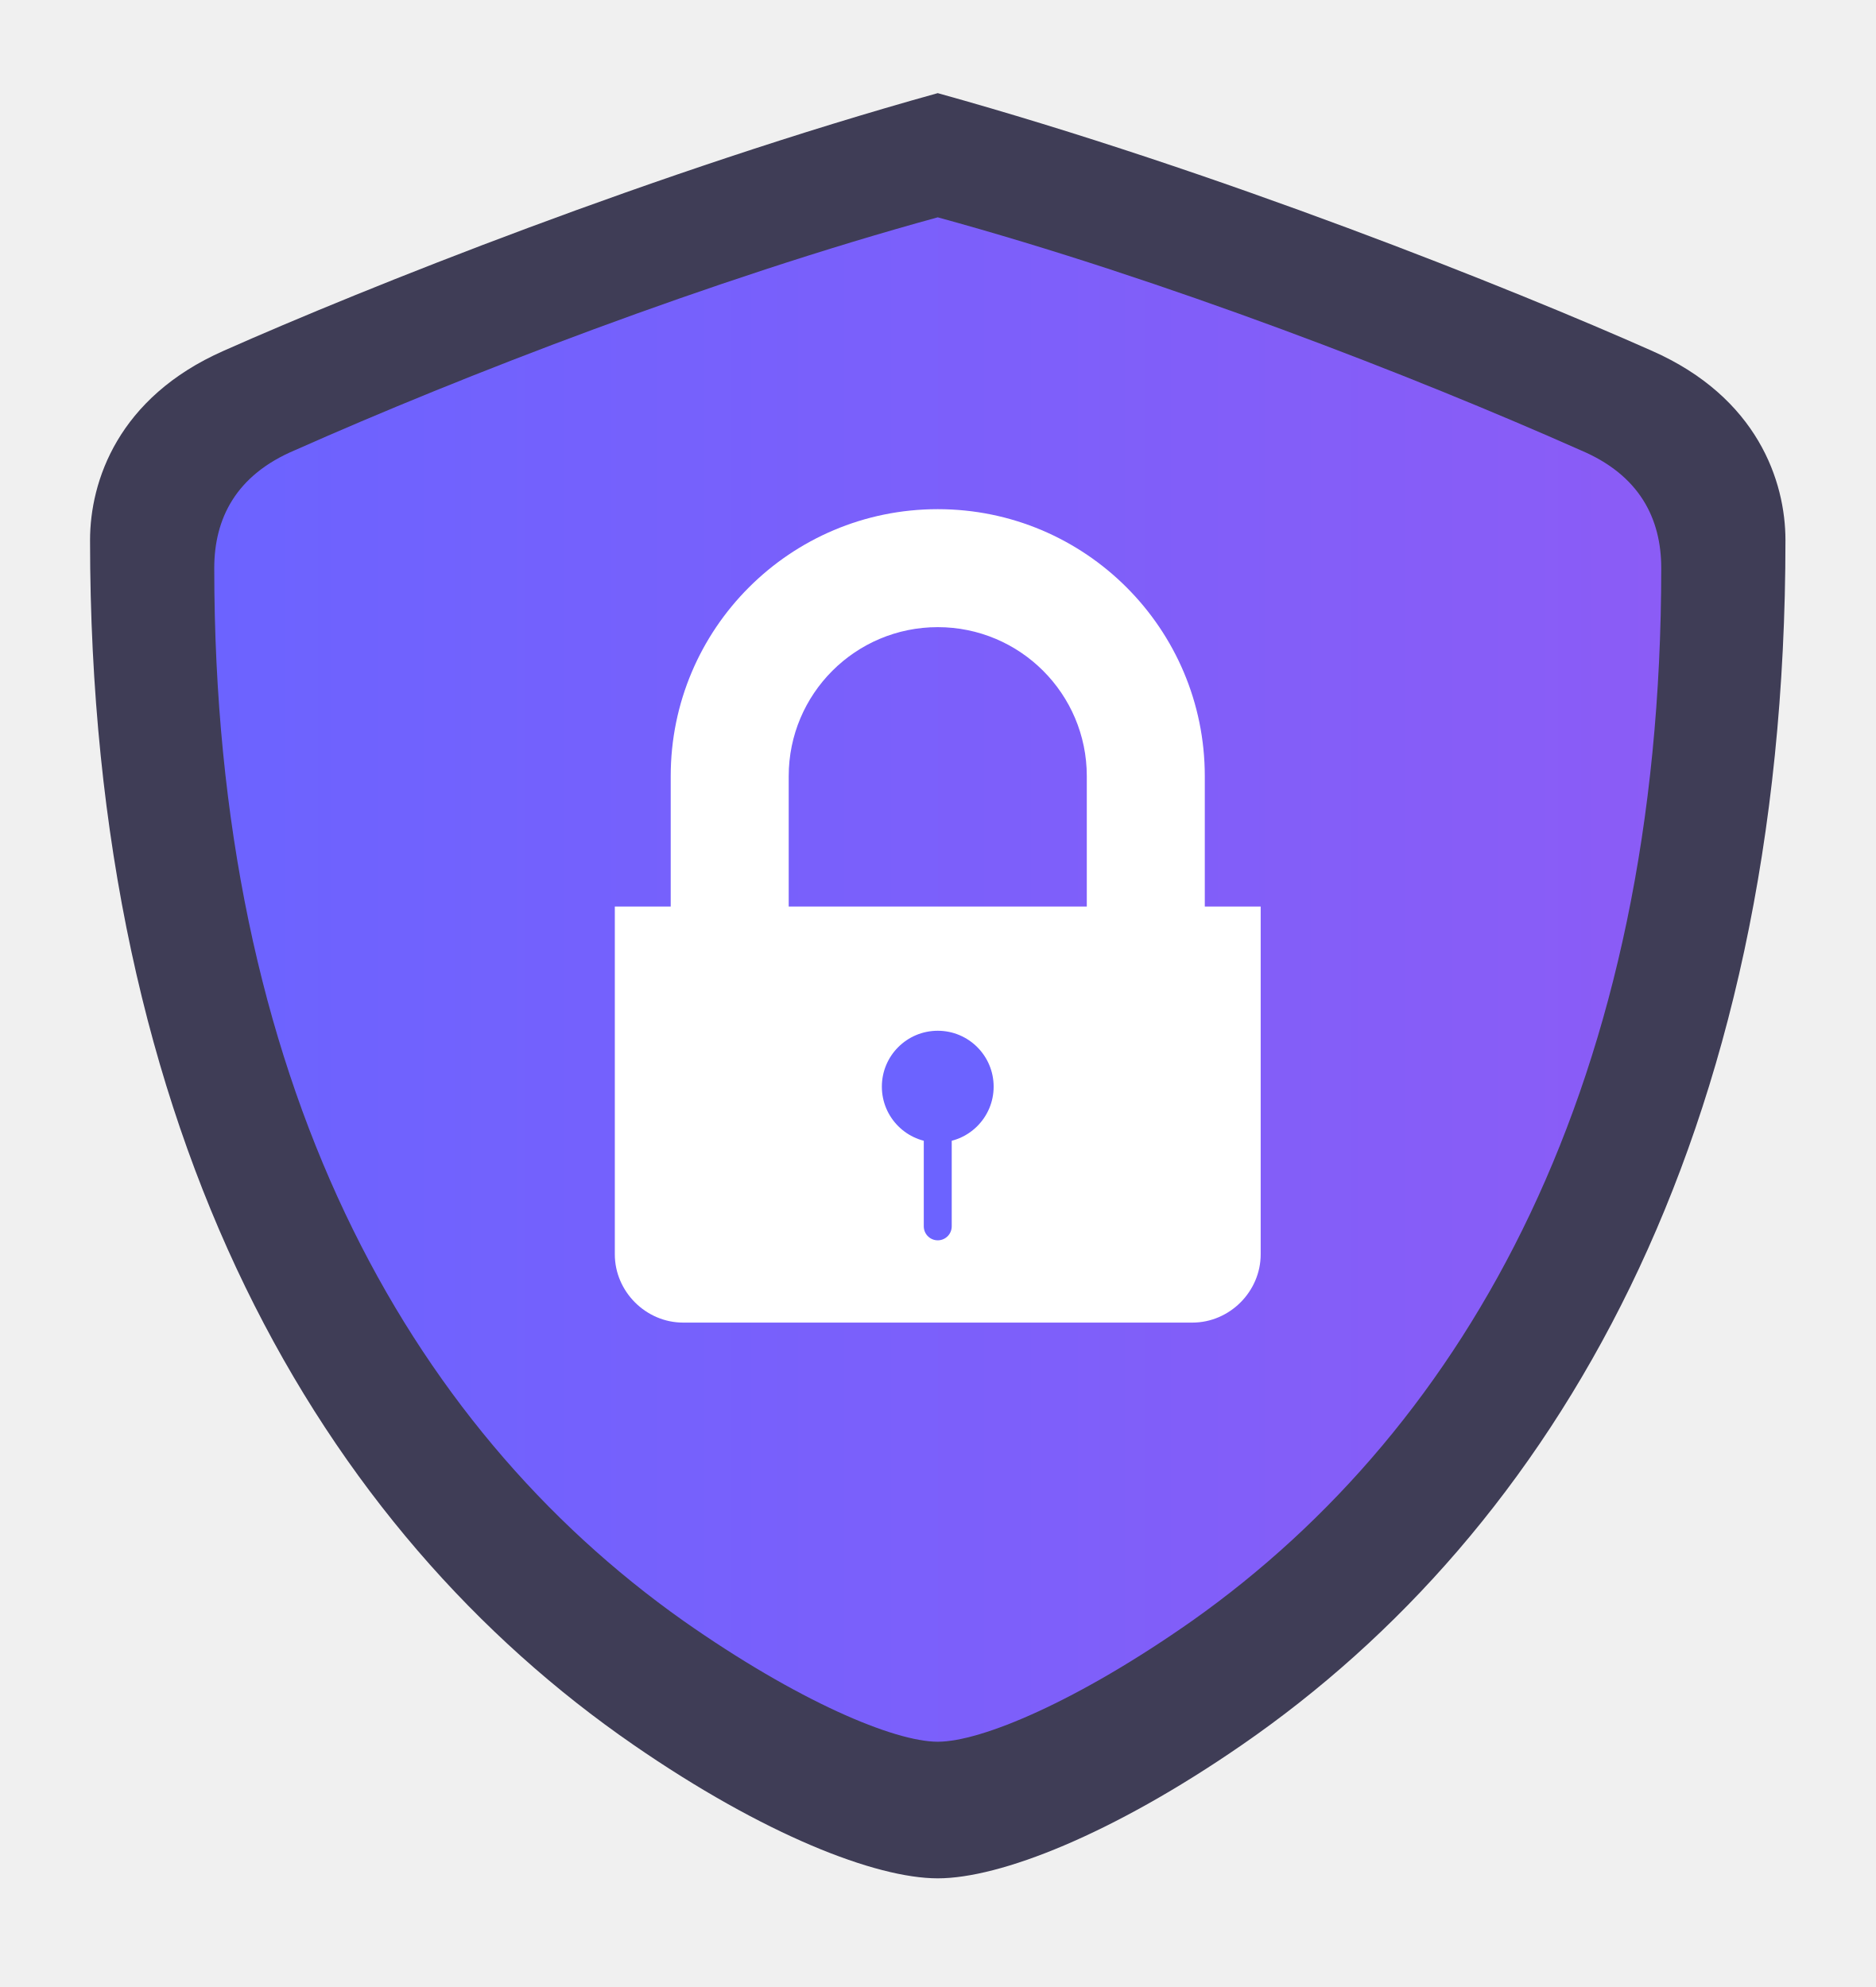
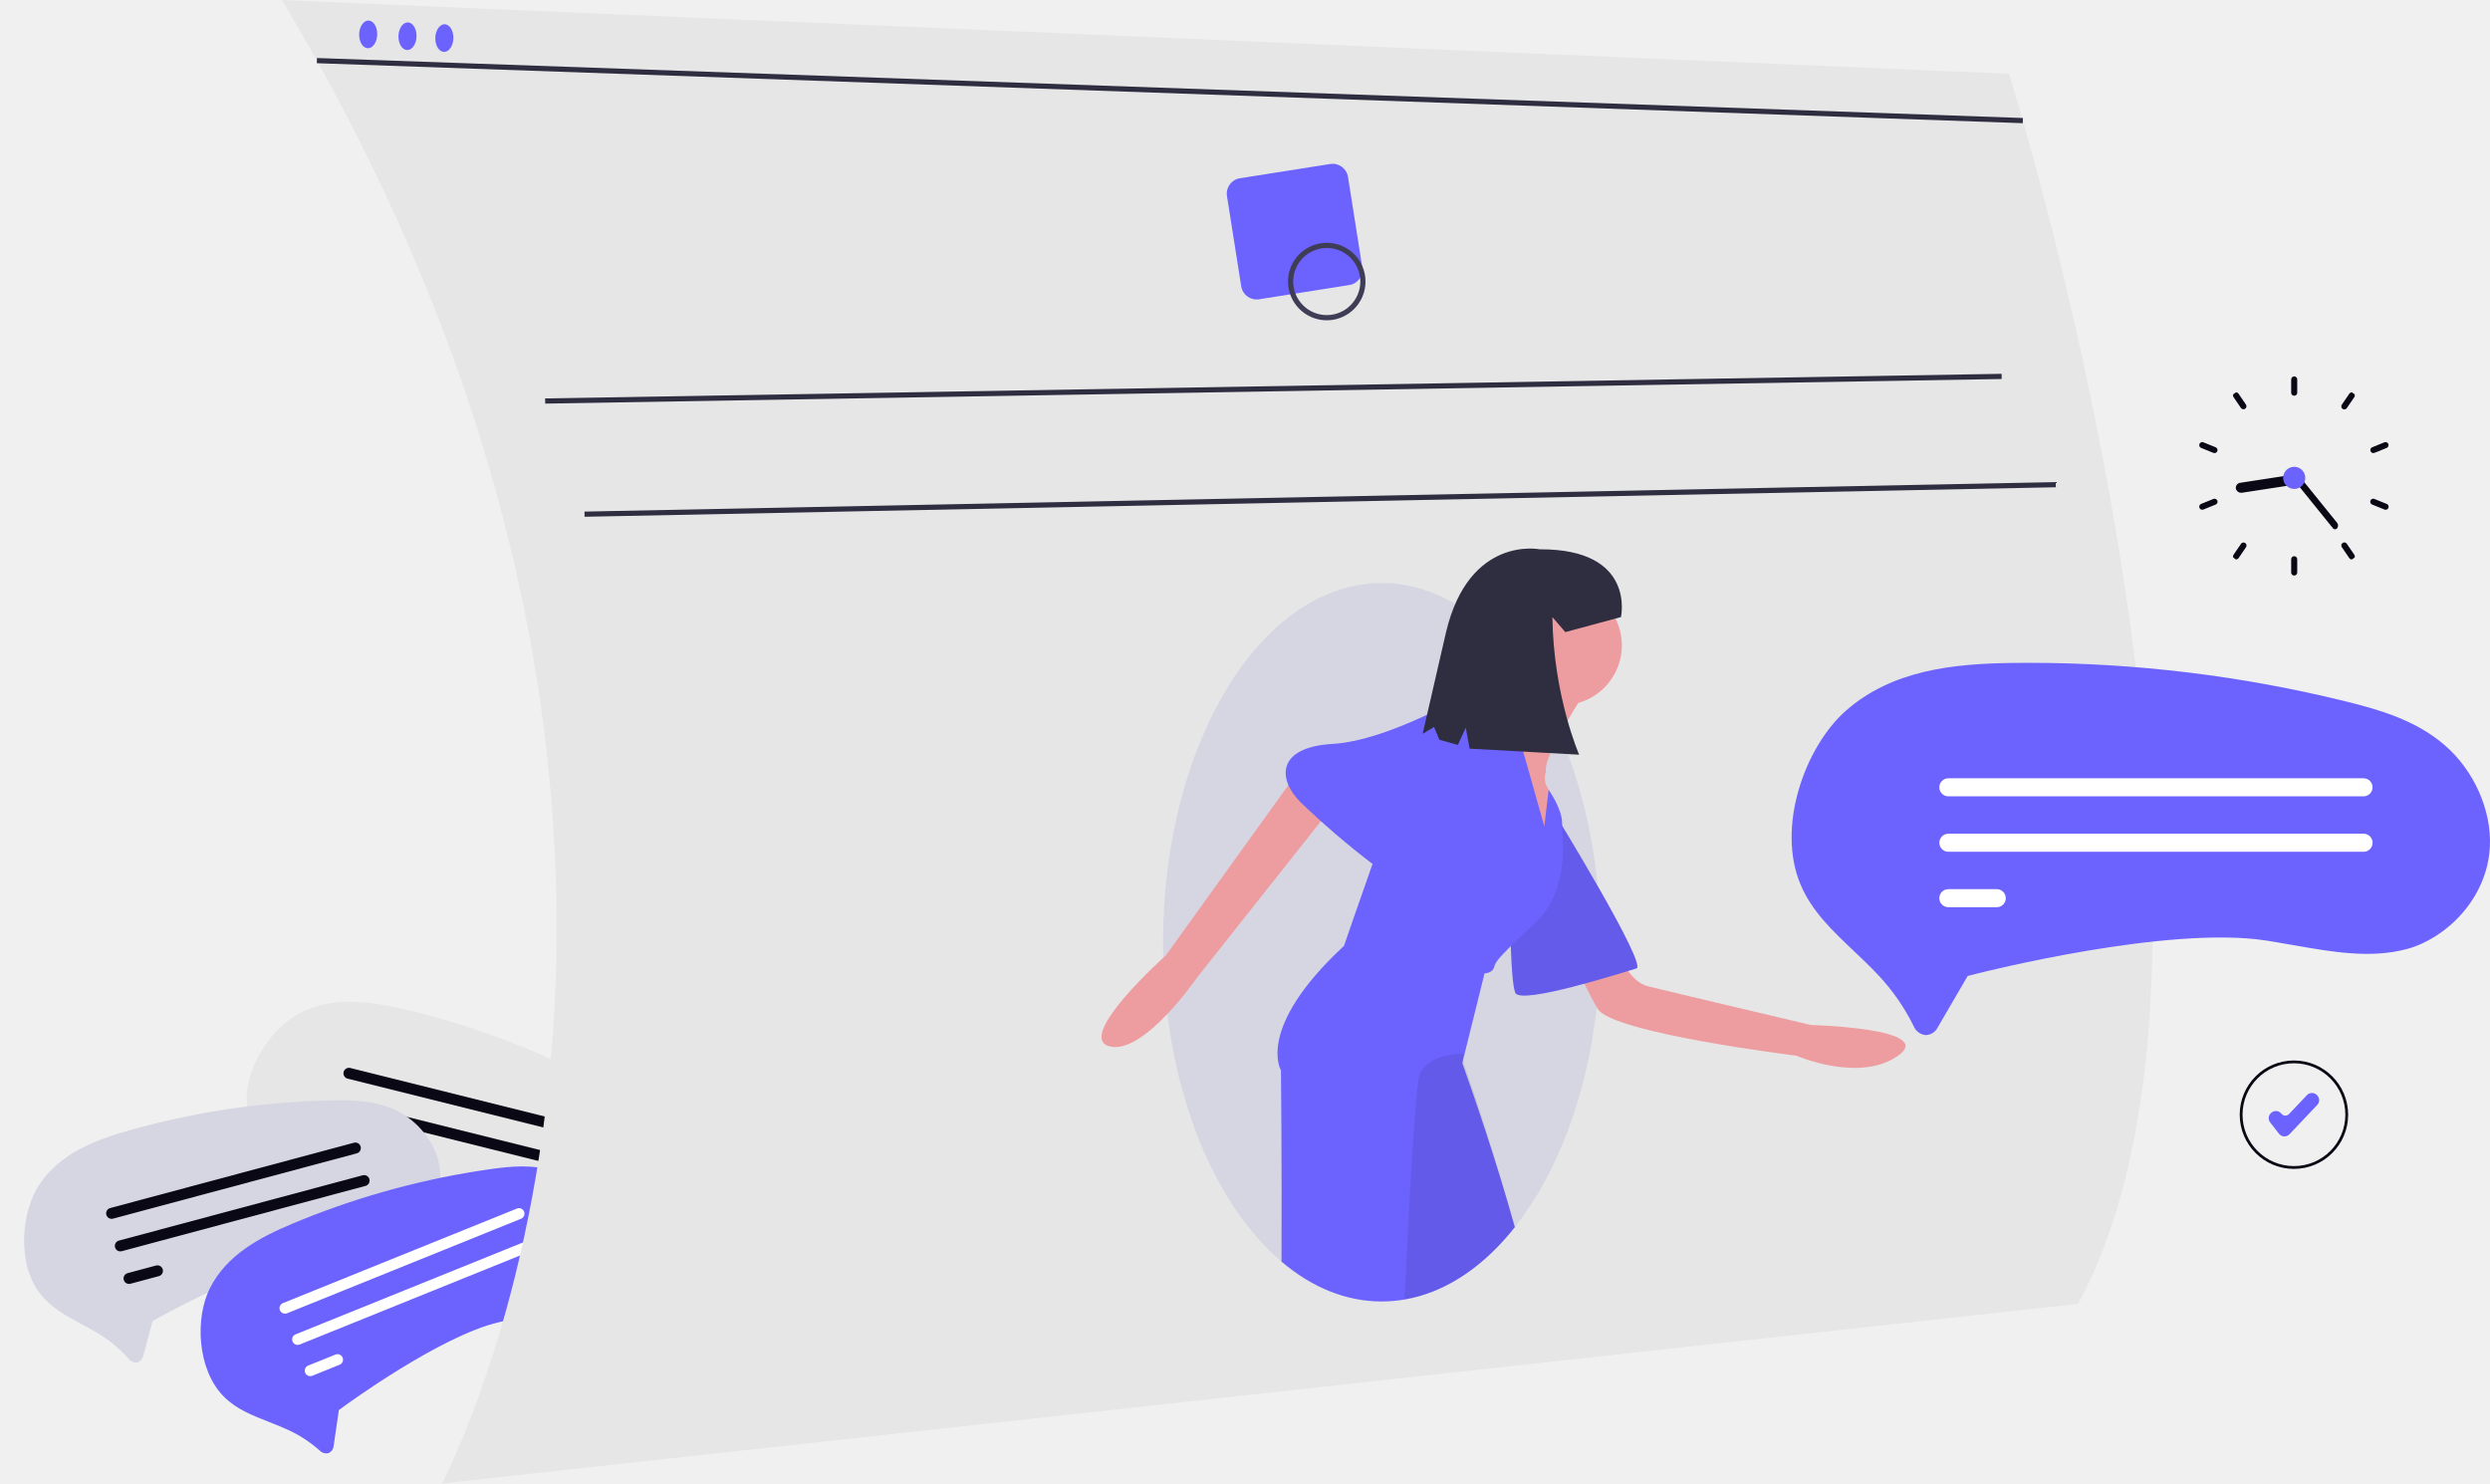
- <svg xmlns="http://www.w3.org/2000/svg" viewBox="0 0 604 640" role="img" aria-labelledby="title">
-   <defs>
-     <linearGradient id="g" x1="0" x2="1">
-       <stop stop-color="#6c63ff" />
-       <stop offset="1" stop-color="#8b5cf6" />
-     </linearGradient>
-   </defs>
-   <path fill="#3f3d56" d="M302 30c90 25 185 63 230 83 34 15 43 42 43 61 0 193-75 319-175 388-42 29-78 43-98 43s-56-14-98-43C104 493 29 367 29 174c0-19 9-46 43-61 45-20 140-58 230-83z" />
-   <path fill="url(#g)" d="M302 70c73 20 153 51 207 75 19 8 26 22 26 38 0 165-62 276-151 339-37 26-68 39-82 39s-45-13-82-39c-89-63-151-174-151-339 0-16 7-30 26-38 54-24 134-55 207-75z" />
-   <path fill="#fff" d="M302 164a86 86 0 0 0-86 86v42h-18v112c0 12 10 22 22 22h164c12 0 22-10 22-22V292h-18v-42a86 86 0 0 0-86-86zm-48 128v-42a48 48 0 0 1 96 0v42z" />
-   <circle cx="302" cy="350" r="18" fill="#6c63ff" />
-   <path stroke="#6c63ff" stroke-width="9" stroke-linecap="round" d="M302 365v30" />
+ <svg xmlns="http://www.w3.org/2000/svg" width="960" height="571.971" viewBox="0 0 960 571.971" role="img" artist="Katerina Limpitsouni" source="https://undraw.co/">
+   <g transform="translate(-464.529 -201.957)">
+     <g transform="matrix(0.97, 0.242, -0.242, 0.97, 570.488, 578.584)">
+       <g transform="translate(0 0)">
+         <path d="M31.521,87.243h-.143A3.4,3.4,0,0,1,28.6,85.137a49.475,49.475,0,0,0-8.215-11.867c-1.928-2.055-3.943-3.965-5.892-5.815C9.468,62.689,4.735,58.2,2.108,51.994-3.62,38.47,3.124,19.644,12.763,11.186,23.574,1.711,37.792.225,51.548.031Q53.689,0,55.839,0h0a310.293,310.293,0,0,1,73.893,9.011c8.105,1.995,16.589,4.437,23.408,10.366,6.779,5.893,10.9,15.175,10.495,23.645-.588,12.369-10.416,21.606-19.368,24.024-8.532,2.3-17.4.746-26.776-.9-2.072-.357-4.213-.74-6.331-1.07C88.141,61.527,44.9,72.458,43.07,72.925l-1.815.464L34.213,85.473a3.175,3.175,0,0,1-2.694,1.765Z" fill="#e6e6e6" />
+         <path d="M99.4,4.234H2.117A2.117,2.117,0,1,1,2.117,0H99.4a2.117,2.117,0,0,1,0,4.234Z" transform="translate(34.618 27.058)" fill="#090814" />
+         <path d="M99.4,4.234H2.117A2.117,2.117,0,1,1,2.117,0H99.411a2.117,2.117,0,1,1,0,4.234Z" transform="translate(34.62 40.052)" fill="#090814" />
+         <path d="M13.456,4.234H2.117A2.117,2.117,0,1,1,2.117,0H13.456a2.117,2.117,0,1,1,0,4.234Z" transform="translate(34.614 53.041)" fill="#090814" />
+       </g>
+     </g>
+     <g transform="translate(464.529 651.092) rotate(-15)">
+       <g transform="translate(0 0)">
+         <path d="M31.521,87.243h-.143A3.4,3.4,0,0,1,28.6,85.137a49.475,49.475,0,0,0-8.215-11.867c-1.928-2.055-3.943-3.965-5.892-5.815C9.468,62.689,4.735,58.2,2.108,51.994-3.62,38.47,3.124,19.644,12.763,11.186,23.574,1.711,37.792.225,51.548.031Q53.689,0,55.839,0h0a310.293,310.293,0,0,1,73.893,9.011c8.105,1.995,16.589,4.437,23.408,10.366,6.779,5.893,10.9,15.175,10.495,23.645-.588,12.369-10.416,21.606-19.368,24.024-8.532,2.3-17.4.746-26.776-.9-2.072-.357-4.213-.74-6.331-1.07C88.141,61.527,44.9,72.458,43.07,72.925l-1.815.464L34.213,85.473a3.175,3.175,0,0,1-2.694,1.765Z" fill="#d6d6e3" />
+         <path d="M99.4,4.234H2.117A2.117,2.117,0,1,1,2.117,0H99.4a2.117,2.117,0,0,1,0,4.234Z" transform="translate(34.618 27.058)" fill="#090814" />
+         <path d="M99.4,4.234H2.117A2.117,2.117,0,1,1,2.117,0H99.411a2.117,2.117,0,1,1,0,4.234Z" transform="translate(34.62 40.052)" fill="#090814" />
+         <path d="M13.456,4.234H2.117A2.117,2.117,0,1,1,2.117,0H13.456a2.117,2.117,0,1,1,0,4.234Z" transform="translate(34.614 53.041)" fill="#090814" />
+       </g>
+     </g>
+     <g transform="translate(529.426 693.038) rotate(-22)">
+       <g transform="translate(0 0)">
+         <path d="M31.521,87.243h-.143A3.4,3.4,0,0,1,28.6,85.137a49.475,49.475,0,0,0-8.215-11.867c-1.928-2.055-3.943-3.965-5.892-5.815C9.468,62.689,4.735,58.2,2.108,51.994-3.62,38.47,3.124,19.644,12.763,11.186,23.574,1.711,37.792.225,51.548.031Q53.689,0,55.839,0h0a310.293,310.293,0,0,1,73.893,9.011c8.105,1.995,16.589,4.437,23.408,10.366,6.779,5.893,10.9,15.175,10.495,23.645-.588,12.369-10.416,21.606-19.368,24.024-8.532,2.3-17.4.746-26.776-.9-2.072-.357-4.213-.74-6.331-1.07C88.141,61.527,44.9,72.458,43.07,72.925l-1.815.464L34.213,85.473a3.175,3.175,0,0,1-2.694,1.765Z" fill="#6c63ff" />
+         <path d="M99.4,4.234H2.117A2.117,2.117,0,1,1,2.117,0H99.4a2.117,2.117,0,0,1,0,4.234Z" transform="translate(34.618 27.058)" fill="#fff" />
+         <path d="M99.4,4.234H2.117A2.117,2.117,0,1,1,2.117,0H99.411a2.117,2.117,0,1,1,0,4.234Z" transform="translate(34.62 40.052)" fill="#fff" />
+         <path d="M13.456,4.234H2.117A2.117,2.117,0,1,1,2.117,0H13.456a2.117,2.117,0,1,1,0,4.234Z" transform="translate(34.614 53.041)" fill="#fff" />
+       </g>
+     </g>
+     <path d="M284.961,186.728l665.876,28.456s104.339,331.99,26.559,474.271L346.616,758.7S479.412,512.078,284.961,186.728Z" transform="translate(288.259 15.229)" fill="#e6e6e6" />
+     <line y1="9.485" x2="561.537" transform="translate(674.714 347.084)" fill="none" stroke="#2f2e41" stroke-miterlimit="10" stroke-width="2" />
+     <line y1="11.383" x2="567.228" transform="translate(689.891 388.819)" fill="none" stroke="#2f2e41" stroke-miterlimit="10" stroke-width="2" />
+     <line x2="657.727" y2="23.129" transform="translate(586.704 225.324)" fill="none" stroke="#2f2e41" stroke-miterlimit="10" stroke-width="2" />
+     <path d="M813.168,563.2c0,1.408-.009,2.815-.047,4.2v.009c-.057,3.438-.189,6.82-.406,10.183q-.34,5.413-.926,10.684c-3.826,34.356-15.369,64.291-31.569,84.752-9.182,11.609-19.866,20.177-31.494,24.787a55.214,55.214,0,0,1-11,3.108,52.082,52.082,0,0,1-8.851.756c-13.914,0-27.045-5.536-38.607-15.36-22.34-18.94-38.871-53.815-44-95.483v-.01c-.869-7.047-1.417-14.273-1.6-21.66q-.085-2.961-.085-5.97c0-76.486,37.738-138.492,84.289-138.492,11.024,0,21.556,3.476,31.21,9.805.283.179.567.368.841.567a82.162,82.162,0,0,1,14.5,12.639,106.362,106.362,0,0,1,7.784,9.588,126.789,126.789,0,0,1,8.426,13.433c2.116,3.873,4.109,7.954,5.942,12.214v.009q2.862,6.575,5.243,13.7v.009a202.182,202.182,0,0,1,9.314,44.785C812.819,548.539,813.168,555.8,813.168,563.2Z" transform="translate(268.346 2.051)" fill="#d6d6e3" />
+     <path d="M339.245,198.084c.723,2.709-.145,5.852-1.933,7.017s-3.811-.084-4.531-2.782.138-5.835,1.92-7.008S338.522,195.375,339.245,198.084Z" transform="translate(285.625 15.722)" fill="#6c63ff" />
+     <path d="M355.287,197.833c.723,2.709-.145,5.852-1.933,7.017s-3.811-.084-4.531-2.782.138-5.835,1.92-7.008S354.565,195.124,355.287,197.833Z" transform="translate(283.792 16.681)" fill="#6c63ff" />
+     <path d="M323.2,198.335c.723,2.709-.145,5.852-1.933,7.017s-3.811-.084-4.531-2.783.138-5.835,1.92-7.008S322.48,195.626,323.2,198.335Z" transform="translate(286.514 14.764)" fill="#6c63ff" />
+     <path d="M828.889,574.754s4.36,11.834,11.834,13.7,62.909,14.949,62.909,14.949,48.583,1.246,33.635,11.834-39.24,0-39.24,0-71.006-8.72-76.612-18.063a125.9,125.9,0,0,1-9.343-19.932Z" transform="translate(259.071 -6.258)" fill="#ed9da0" />
+     <path d="M803.8,519.366s35.5,57.926,31.143,59.172-44.846,14.326-46.715,9.343-1.869-28.029-1.869-28.029Z" transform="translate(260.495 -3.191)" fill="#6c63ff" />
+     <path d="M803.8,519.366s35.5,57.926,31.143,59.172-44.846,14.326-46.715,9.343-1.869-28.029-1.869-28.029Z" transform="translate(260.498 -3.191)" opacity="0.082" />
+     <path d="M697.015,499.069l-52.7,73.273s-35.042,31.3-21.909,35.057,33.979-26.551,33.979-26.551l60.739-76.7Z" transform="translate(269.737 -2.067)" fill="#ed9da0" />
+     <path d="M4.361,77.235.623,48.583a60.112,60.112,0,0,0,5.657-9.724A23.043,23.043,0,1,1,29.3,45.233c-4.085,6.482-13.458,22-12.48,26.4,0,0-1.247,3.737.622,6.228S18.687,95.3,18.687,95.3l-6.229,8.721Z" transform="translate(1043.737 427.729)" fill="#ed9da0" />
+     <path d="M40.163,234.9c-13.915,0-27.045-5.536-38.607-15.359.161-36.482-.208-73.785-.208-73.785s-9.965-16.191,24.3-47.96c0,0,5.4-15.755,10.995-31.578h0A318.139,318.139,0,0,1,8.827,42.356C.107,33.635-.516,21.178,21.284,19.932S74.227,0,74.227,0l.008.005c.343,0,10.3.09,14.6,5.223A8.025,8.025,0,0,1,90.426,8.1c1.058,3.448,3.476,11.864,5.9,20.4C99.59,40,102.876,51.7,102.876,51.7l1.672-14.057s5.187,7.208,5.187,12.809c0,.3.009.643.018,1.031.275,6.715,2.381,25.183-9.985,36.971-4.308,4.1-7.47,7.123-9.794,9.428-4.724,4.667-5.989,6.34-6.406,8.011-.623,2.494-3.731,2.494-3.731,2.494L71.25,143c4.261,11.94,12.971,37.105,20.263,63.242-9.182,11.61-19.866,20.178-31.493,24.788a55.226,55.226,0,0,1-11,3.108,52.037,52.037,0,0,1-8.829.755Z" transform="translate(957.052 468.837)" fill="#6c63ff" />
+     <path d="M785.68,683.674c-9.182,11.609-19.866,20.177-31.494,24.787a55.206,55.206,0,0,1-11,3.108c1.993-44.218,4.289-83.656,5.9-87.142,3.741-8.1,17.233-7.528,17.233-7.528s-1.644-.035,0,4.547C770.578,633.385,778.387,657.536,785.68,683.674Z" transform="translate(262.884 -8.591)" opacity="0.086" />
+     <rect width="47.231" height="47.231" rx="6" transform="matrix(0.988, -0.156, 0.156, 0.988, 936.64, 271.617)" fill="#6c63ff" />
+     <circle cx="13.938" cy="13.938" r="13.938" transform="translate(962.113 296.566)" fill="none" stroke="#3f3d56" stroke-miterlimit="10" stroke-width="2" />
+     <g transform="translate(1013.026 413.46)">
+       <path d="M341.316,333.241l-4.979-5.792c.414,30.5,10.321,53.057,10.321,53.057l-42.239-2.335-1.475-8.09-3.049,6.662-7.125-1.986-2.05-4.933-4.4,2.634,9.022-39.218c8.91-37.413,36.08-31.925,36.08-31.925,37.319-.177,31.351,26.133,31.351,26.133Z" transform="translate(-286.324 -301.034)" fill="#2f2e41" />
+     </g>
+     <g transform="translate(1155.272 457.507)">
+       <g transform="translate(0 0)">
+         <path d="M560.908,321.223h-.235a5.593,5.593,0,0,1-4.569-3.465,81.4,81.4,0,0,0-13.515-19.524c-3.172-3.381-6.486-6.524-9.693-9.566-8.269-7.84-16.057-15.225-20.379-25.437-9.423-22.249,1.673-53.222,17.53-67.138,17.786-15.587,41.179-18.033,63.81-18.352q3.522-.051,7.06-.051h0a510.5,510.5,0,0,1,121.569,14.826c13.335,3.281,27.292,7.3,38.511,17.054,11.153,9.7,17.927,24.965,17.266,38.9C777.3,268.821,761.126,284.018,746.4,288c-14.037,3.784-28.619,1.227-44.053-1.483-3.408-.587-6.93-1.217-10.415-1.761-37.87-5.837-109.011,12.147-112.02,12.914l-2.986.763-11.586,19.882a5.224,5.224,0,0,1-4.432,2.9Z" transform="translate(-509.05 -177.69)" fill="#6c63ff" />
+         <path d="M745.27,218.151H585.213a3.483,3.483,0,1,1,0-6.966H745.27a3.483,3.483,0,1,1,0,6.966Z" transform="translate(-524.777 -166.668)" fill="#fff" />
+         <path d="M745.268,245.43H585.211a3.483,3.483,0,1,1,0-6.966H745.28a3.483,3.483,0,1,1,0,6.966Z" transform="translate(-524.771 -172.571)" fill="#fff" />
+         <path d="M603.865,272.706H585.21a3.483,3.483,0,1,1,0-6.966h18.655a3.483,3.483,0,0,1,0,6.966Z" transform="translate(-524.779 -178.476)" fill="#fff" />
+       </g>
+     </g>
+     <g transform="translate(1312.453 347.084)">
+       <path d="M537.329,213.892a1.168,1.168,0,0,0-1.166,1.166v5.087a1.166,1.166,0,1,0,2.331,0v-5.087a1.168,1.168,0,0,0-1.166-1.166Z" transform="translate(-500.739 -213.892)" fill="#090814" />
+       <path d="M632.513,243.7c-.328-.246-.664-.485-1-.719a1.165,1.165,0,0,0-1.039.507l-2.864,4.2a1.166,1.166,0,1,0,1.927,1.312l2.864-4.2A1.158,1.158,0,0,0,632.513,243.7Z" transform="translate(-572.643 -236.815)" fill="#090814" />
+       <path d="M687,334.1a1.164,1.164,0,0,0-1.517-.64l-4.714,1.914a1.166,1.166,0,0,0,.878,2.16l4.714-1.914A1.168,1.168,0,0,0,687,334.1Z" transform="translate(-614.124 -308.051)" fill="#090814" />
+       <path d="M435.4,247.693l-2.864-4.2a1.165,1.165,0,0,0-1.039-.507c-.337.233-.672.473-1,.719a1.158,1.158,0,0,0,.112,1.1l2.864,4.2a1.166,1.166,0,0,0,1.927-1.312Z" transform="translate(-417.402 -236.815)" fill="#090814" />
+       <path d="M375.361,335.377l-4.714-1.914a1.166,1.166,0,1,0-.878,2.16l4.714,1.914a1.166,1.166,0,0,0,.878-2.16Z" transform="translate(-369.042 -308.05)" fill="#090814" />
+       <path d="M537.329,540.892a1.168,1.168,0,0,0-1.166,1.166v5.087a1.166,1.166,0,1,0,2.331,0v-5.087a1.168,1.168,0,0,0-1.166-1.166Z" transform="translate(-500.739 -471.579)" fill="#090814" />
+       <path d="M632.4,520.69l-2.864-4.2a1.166,1.166,0,1,0-1.927,1.312l2.864,4.2a1.165,1.165,0,0,0,1.039.507c.337-.233.672-.473,1-.719A1.159,1.159,0,0,0,632.4,520.69Z" transform="translate(-572.643 -451.945)" fill="#090814" />
+       <path d="M686.361,438.376l-4.714-1.914a1.166,1.166,0,1,0-.878,2.16l4.714,1.914a1.166,1.166,0,1,0,.877-2.16Z" transform="translate(-614.12 -389.217)" fill="#090814" />
+       <path d="M435.1,516.181a1.166,1.166,0,0,0-1.619.307l-2.864,4.2a1.158,1.158,0,0,0-.112,1.1c.328.246.663.486,1,.719a1.165,1.165,0,0,0,1.039-.507l2.864-4.2a1.165,1.165,0,0,0-.307-1.619Z" transform="translate(-417.402 -451.946)" fill="#090814" />
+       <path d="M376,437.1a1.164,1.164,0,0,0-1.517-.64l-4.714,1.914a1.166,1.166,0,1,0,.878,2.16l4.714-1.914a1.168,1.168,0,0,0,.64-1.52Z" transform="translate(-369.045 -389.219)" fill="#090814" />
+       <path d="M450.863,384.209a1.974,1.974,0,0,1-1.758,2.24l-18.234,2.8a2.137,2.137,0,0,1-2.478-1.589,1.971,1.971,0,0,1,1.758-2.24l18.234-2.8A2.14,2.14,0,0,1,450.863,384.209Z" transform="translate(-414.303 -344.418)" fill="#090814" />
+       <path d="M551.9,405.883a1.009,1.009,0,0,1-1.644.008L533.974,385.75a1.712,1.712,0,0,1-.007-2.049,1.008,1.008,0,0,1,1.644-.008l16.282,20.141a1.714,1.714,0,0,1,.006,2.049Z" transform="translate(-498.743 -347.369)" fill="#090814" />
+       <circle cx="4.271" cy="4.271" r="4.271" transform="translate(32.319 34.848)" fill="#6c63ff" />
+     </g>
+     <g transform="translate(1328.038 610.83)">
+       <path d="M528.509,646.021a20.9,20.9,0,1,1,20.9-20.9A20.9,20.9,0,0,1,528.509,646.021Zm0-40.718a19.819,19.819,0,1,0,19.819,19.819A19.819,19.819,0,0,0,528.509,605.3Z" transform="translate(-507.61 -604.224)" fill="#090814" />
+       <path d="M538.327,643.731c-.043,0-.087,0-.13,0a2.663,2.663,0,0,1-1.974-1.025l-3.4-4.374a2.663,2.663,0,0,1,.467-3.738l.122-.1a2.663,2.663,0,0,1,3.739.467,1.943,1.943,0,0,0,2.942.143L547,627.812a2.667,2.667,0,0,1,3.766-.1l.113.108a2.663,2.663,0,0,1,.1,3.766L540.26,642.9A2.661,2.661,0,0,1,538.327,643.731Z" transform="translate(-521.087 -614.457)" fill="#6c63ff" />
+     </g>
+   </g>
</svg>
